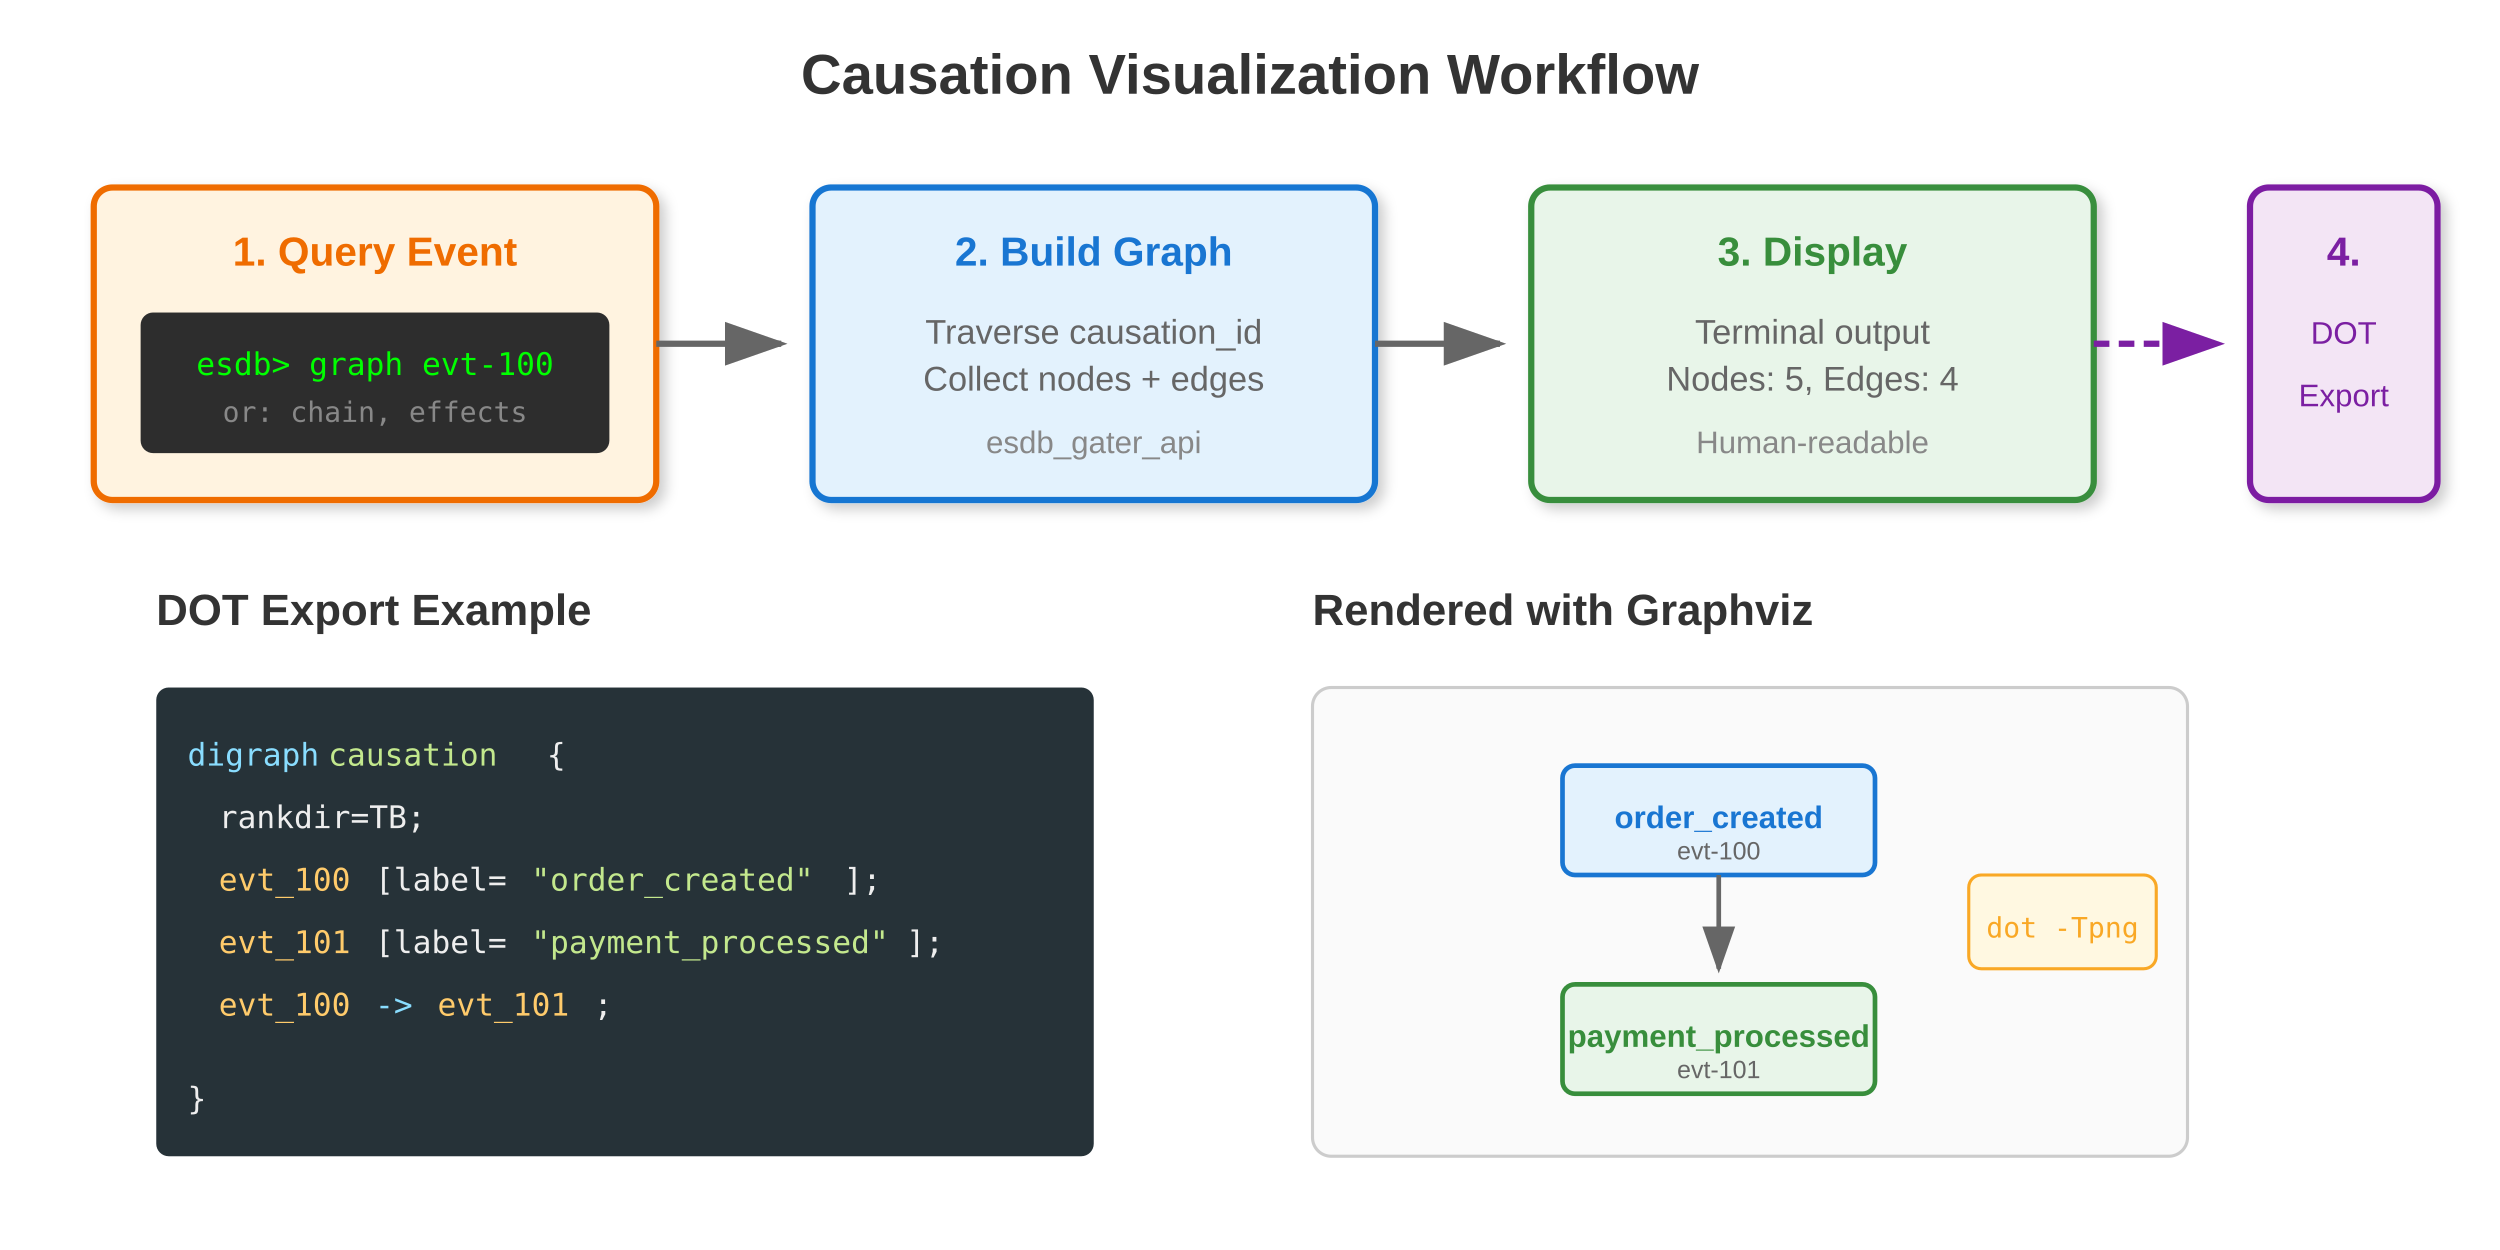
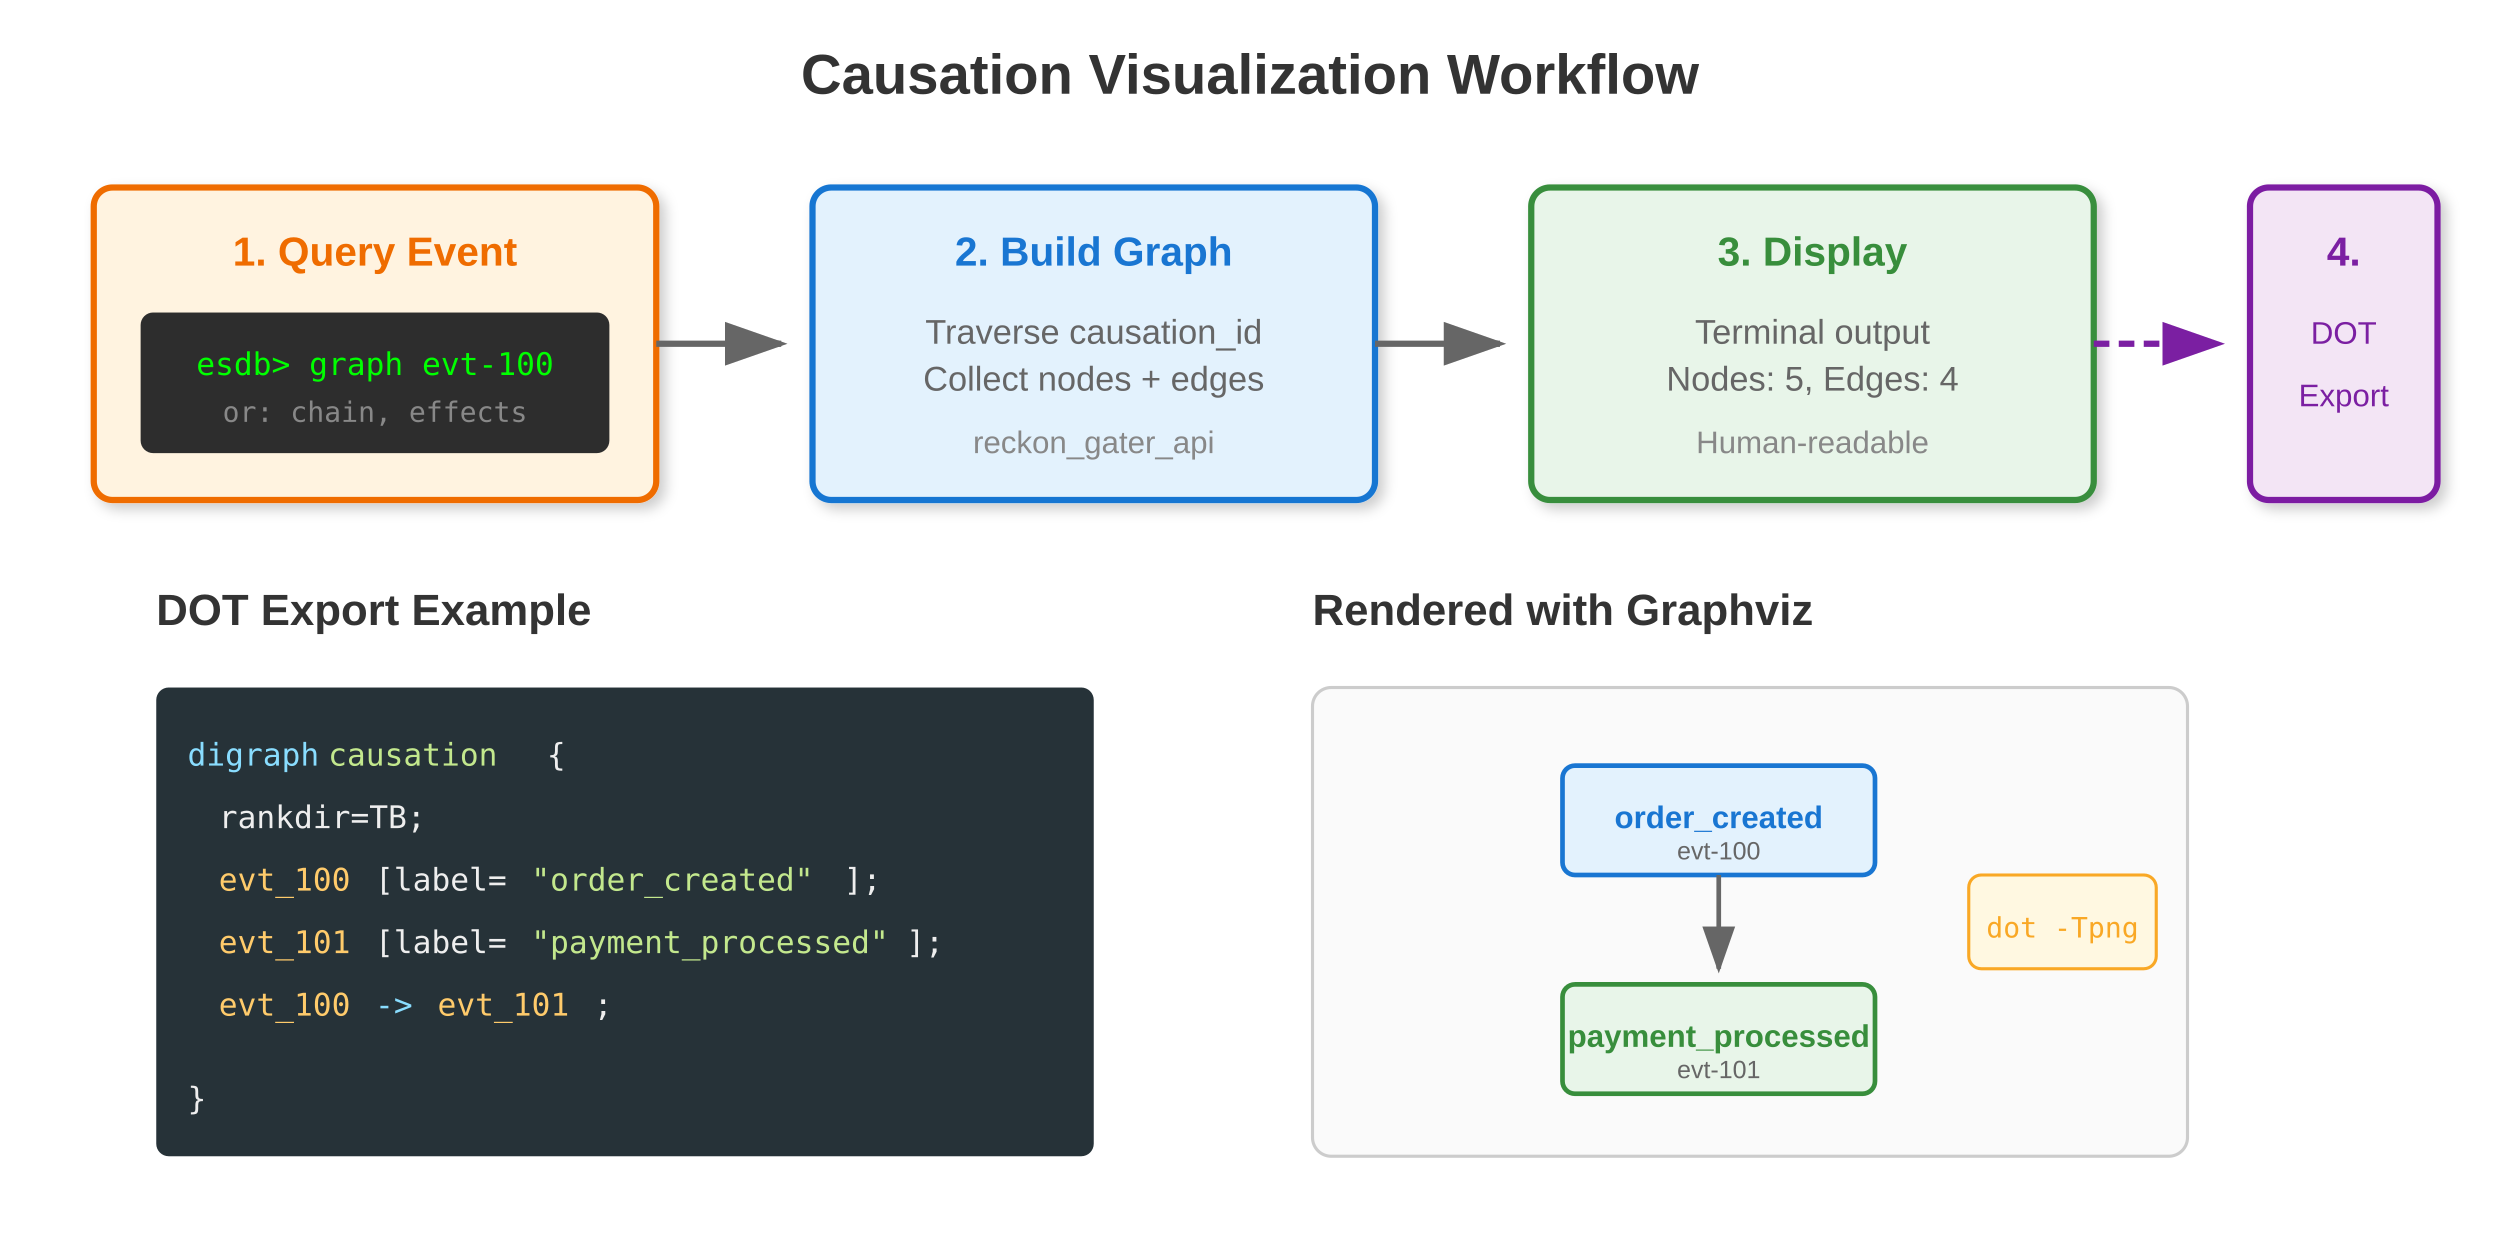
<svg xmlns="http://www.w3.org/2000/svg" viewBox="0 0 800 400">
  <defs>
    <marker id="arrow" markerWidth="10" markerHeight="7" refX="9" refY="3.5" orient="auto">
      <polygon points="0 0, 10 3.5, 0 7" fill="#666" />
    </marker>
    <marker id="arrow-purple" markerWidth="10" markerHeight="7" refX="9" refY="3.5" orient="auto">
      <polygon points="0 0, 10 3.5, 0 7" fill="#7b1fa2" />
    </marker>
    <filter id="shadow" x="-20%" y="-20%" width="140%" height="140%">
      <feDropShadow dx="2" dy="2" stdDeviation="2" flood-opacity="0.2" />
    </filter>
  </defs>
  <text x="400" y="30" text-anchor="middle" font-family="Arial, sans-serif" font-size="18" font-weight="bold" fill="#333">Causation Visualization Workflow</text>
  <rect x="30" y="60" width="180" height="100" rx="6" fill="#fff3e0" stroke="#ef6c00" stroke-width="2" filter="url(#shadow)" />
  <text x="120" y="85" text-anchor="middle" font-family="Arial, sans-serif" font-size="13" font-weight="bold" fill="#ef6c00">1. Query Event</text>
  <rect x="45" y="100" width="150" height="45" rx="4" fill="#2d2d2d" />
  <text x="120" y="120" text-anchor="middle" font-family="monospace" font-size="10" fill="#0f0">esdb&gt; graph evt-100</text>
  <text x="120" y="135" text-anchor="middle" font-family="monospace" font-size="9" fill="#888">or: chain, effects</text>
  <line x1="210" y1="110" x2="250" y2="110" stroke="#666" stroke-width="2" marker-end="url(#arrow)" />
  <rect x="260" y="60" width="180" height="100" rx="6" fill="#e3f2fd" stroke="#1976d2" stroke-width="2" filter="url(#shadow)" />
  <text x="350" y="85" text-anchor="middle" font-family="Arial, sans-serif" font-size="13" font-weight="bold" fill="#1976d2">2. Build Graph</text>
  <text x="350" y="110" text-anchor="middle" font-family="Arial, sans-serif" font-size="11" fill="#666">Traverse causation_id</text>
  <text x="350" y="125" text-anchor="middle" font-family="Arial, sans-serif" font-size="11" fill="#666">Collect nodes + edges</text>
-   <text x="350" y="145" text-anchor="middle" font-family="Arial, sans-serif" font-size="10" fill="#888">esdb_gater_api</text>
+   <text x="350" y="145" text-anchor="middle" font-family="Arial, sans-serif" font-size="10" fill="#888">reckon_gater_api</text>
  <line x1="440" y1="110" x2="480" y2="110" stroke="#666" stroke-width="2" marker-end="url(#arrow)" />
  <rect x="490" y="60" width="180" height="100" rx="6" fill="#e8f5e9" stroke="#388e3c" stroke-width="2" filter="url(#shadow)" />
  <text x="580" y="85" text-anchor="middle" font-family="Arial, sans-serif" font-size="13" font-weight="bold" fill="#388e3c">3. Display</text>
  <text x="580" y="110" text-anchor="middle" font-family="Arial, sans-serif" font-size="11" fill="#666">Terminal output</text>
  <text x="580" y="125" text-anchor="middle" font-family="Arial, sans-serif" font-size="11" fill="#666">Nodes: 5, Edges: 4</text>
  <text x="580" y="145" text-anchor="middle" font-family="Arial, sans-serif" font-size="10" fill="#888">Human-readable</text>
  <line x1="670" y1="110" x2="710" y2="110" stroke="#7b1fa2" stroke-width="2" stroke-dasharray="5,3" marker-end="url(#arrow-purple)" />
  <rect x="720" y="60" width="60" height="100" rx="6" fill="#f3e5f5" stroke="#7b1fa2" stroke-width="2" filter="url(#shadow)" />
  <text x="750" y="85" text-anchor="middle" font-family="Arial, sans-serif" font-size="13" font-weight="bold" fill="#7b1fa2">4.</text>
  <text x="750" y="110" text-anchor="middle" font-family="Arial, sans-serif" font-size="10" fill="#7b1fa2">DOT</text>
  <text x="750" y="130" text-anchor="middle" font-family="Arial, sans-serif" font-size="10" fill="#7b1fa2">Export</text>
  <text x="50" y="200" font-family="Arial, sans-serif" font-size="14" font-weight="bold" fill="#333">DOT Export Example</text>
  <rect x="50" y="220" width="300" height="150" rx="4" fill="#263238" />
  <text x="60" y="245" font-family="monospace" font-size="10" fill="#89ddff">digraph</text>
  <text x="105" y="245" font-family="monospace" font-size="10" fill="#c3e88d">causation</text>
  <text x="175" y="245" font-family="monospace" font-size="10" fill="#eee">{</text>
  <text x="70" y="265" font-family="monospace" font-size="10" fill="#eee">rankdir=TB;</text>
  <text x="70" y="285" font-family="monospace" font-size="10" fill="#ffcb6b">evt_100</text>
  <text x="120" y="285" font-family="monospace" font-size="10" fill="#eee">[label=</text>
  <text x="170" y="285" font-family="monospace" font-size="10" fill="#c3e88d">"order_created"</text>
  <text x="270" y="285" font-family="monospace" font-size="10" fill="#eee">];</text>
  <text x="70" y="305" font-family="monospace" font-size="10" fill="#ffcb6b">evt_101</text>
  <text x="120" y="305" font-family="monospace" font-size="10" fill="#eee">[label=</text>
  <text x="170" y="305" font-family="monospace" font-size="10" fill="#c3e88d">"payment_processed"</text>
  <text x="290" y="305" font-family="monospace" font-size="10" fill="#eee">];</text>
  <text x="70" y="325" font-family="monospace" font-size="10" fill="#ffcb6b">evt_100</text>
  <text x="120" y="325" font-family="monospace" font-size="10" fill="#89ddff">-&gt;</text>
  <text x="140" y="325" font-family="monospace" font-size="10" fill="#ffcb6b">evt_101</text>
  <text x="190" y="325" font-family="monospace" font-size="10" fill="#eee">;</text>
  <text x="60" y="355" font-family="monospace" font-size="10" fill="#eee">}</text>
  <text x="420" y="200" font-family="Arial, sans-serif" font-size="14" font-weight="bold" fill="#333">Rendered with Graphviz</text>
  <rect x="420" y="220" width="280" height="150" rx="6" fill="#fafafa" stroke="#ccc" stroke-width="1" />
  <rect x="500" y="245" width="100" height="35" rx="4" fill="#e3f2fd" stroke="#1976d2" stroke-width="1.5" />
  <text x="550" y="265" text-anchor="middle" font-family="Arial, sans-serif" font-size="10" font-weight="bold" fill="#1976d2">order_created</text>
  <text x="550" y="275" text-anchor="middle" font-family="Arial, sans-serif" font-size="8" fill="#666">evt-100</text>
  <line x1="550" y1="280" x2="550" y2="310" stroke="#666" stroke-width="1.5" marker-end="url(#arrow)" />
  <rect x="500" y="315" width="100" height="35" rx="4" fill="#e8f5e9" stroke="#388e3c" stroke-width="1.5" />
  <text x="550" y="335" text-anchor="middle" font-family="Arial, sans-serif" font-size="10" font-weight="bold" fill="#388e3c">payment_processed</text>
  <text x="550" y="345" text-anchor="middle" font-family="Arial, sans-serif" font-size="8" fill="#666">evt-101</text>
  <rect x="630" y="280" width="60" height="30" rx="4" fill="#fff8e1" stroke="#f9a825" stroke-width="1" />
  <text x="660" y="300" text-anchor="middle" font-family="monospace" font-size="9" fill="#f9a825">dot -Tpng</text>
</svg>
